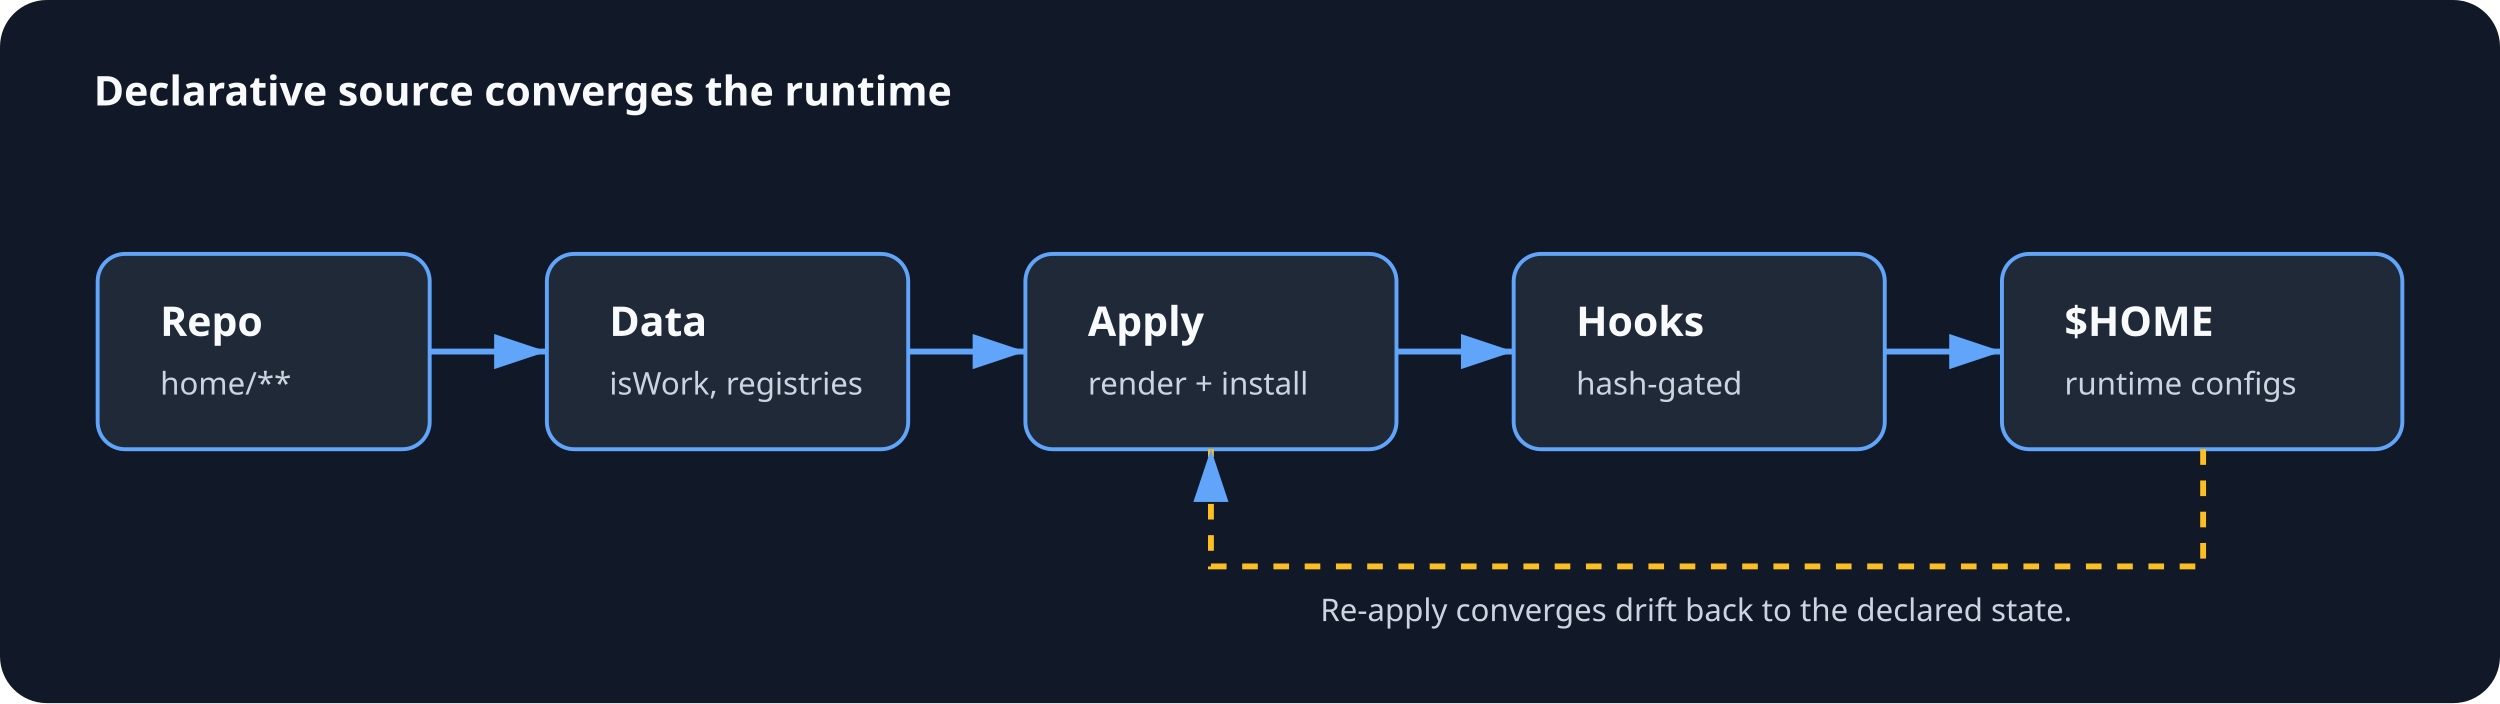
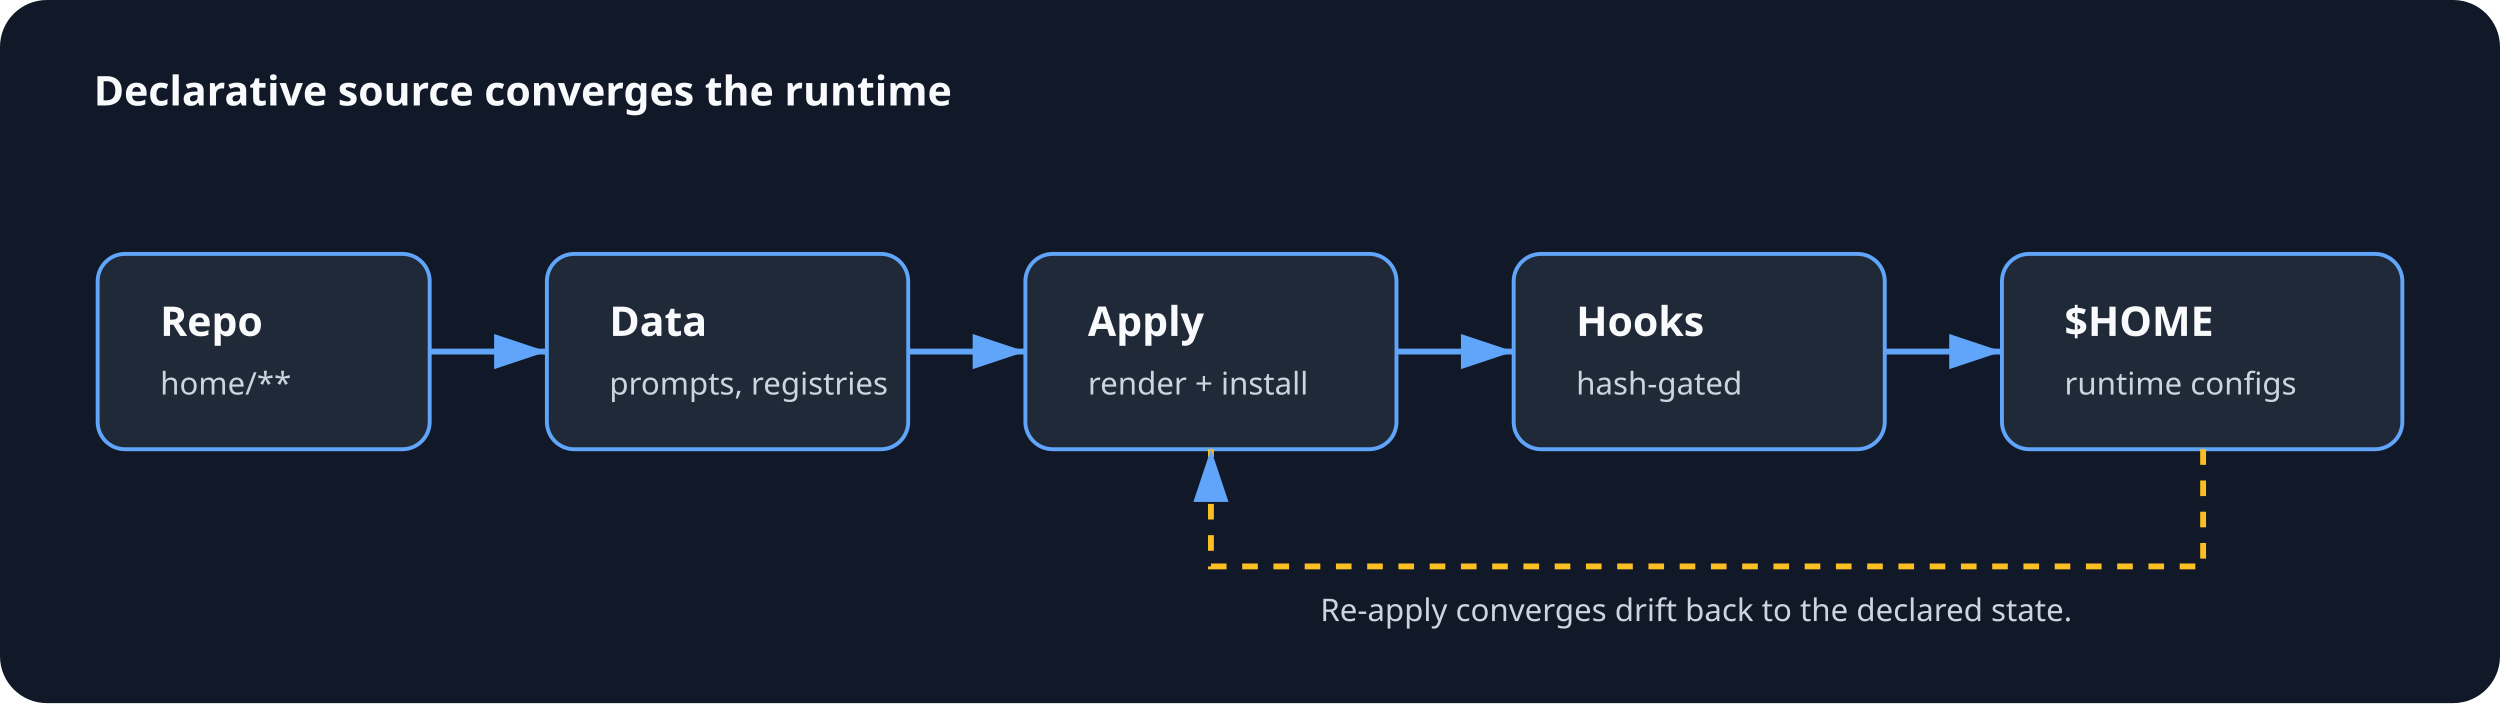
<svg xmlns="http://www.w3.org/2000/svg" width="1280" height="360" viewBox="0 0 1280 360" role="img" aria-labelledby="title desc">
  <defs>
    <marker id="arrow" markerWidth="10" markerHeight="10" refX="9" refY="3" orient="auto" markerUnits="strokeWidth">
      <path d="M0,0 L0,6 L9,3 z" fill="#60a5fa" />
    </marker>
    <style>
      .bg{fill:#111827}.box{fill:#1f2937;stroke:#60a5fa;stroke-width:2;rx:14}.text{fill:#f8fafc;font:650 21px system-ui,sans-serif}.small{fill:#cbd5e1;font:500 16px system-ui,sans-serif}.line{stroke:#60a5fa;stroke-width:3;fill:none;marker-end:url(#arrow)}.loop{stroke:#fbbf24;stroke-width:3;fill:none;marker-end:url(#arrow);stroke-dasharray:8 8}
    </style>
  </defs>
  <rect class="bg" width="1280" height="360" rx="24" />
  <text class="text" x="48" y="54">Declarative source converges the runtime</text>
  <rect class="box" x="50" y="130" width="170" height="100" />
  <text class="text" x="82" y="172">Repo</text>
  <text class="small" x="82" y="202">home/**</text>
  <path class="line" d="M220 180 H280" />
  <rect class="box" x="280" y="130" width="185" height="100" />
  <text class="text" x="312" y="172">Data</text>
-   <text class="small" x="312" y="202">isWork, registries</text>
+   <text class="small" x="312" y="202">prompts, registries</text>
  <path class="line" d="M465 180 H525" />
  <rect class="box" x="525" y="130" width="190" height="100" />
  <text class="text" x="557" y="172">Apply</text>
  <text class="small" x="557" y="202">render + install</text>
  <path class="line" d="M715 180 H775" />
  <rect class="box" x="775" y="130" width="190" height="100" />
  <text class="text" x="807" y="172">Hooks</text>
  <text class="small" x="807" y="202">hash-gated</text>
  <path class="line" d="M965 180 H1025" />
  <rect class="box" x="1025" y="130" width="205" height="100" />
  <text class="text" x="1057" y="172">$HOME</text>
  <text class="small" x="1057" y="202">runtime configs</text>
  <path class="loop" d="M1128 230 V290 H620 V230" />
  <text class="small" x="676" y="318">Re-apply converges drift back to the declared state.</text>
</svg>
